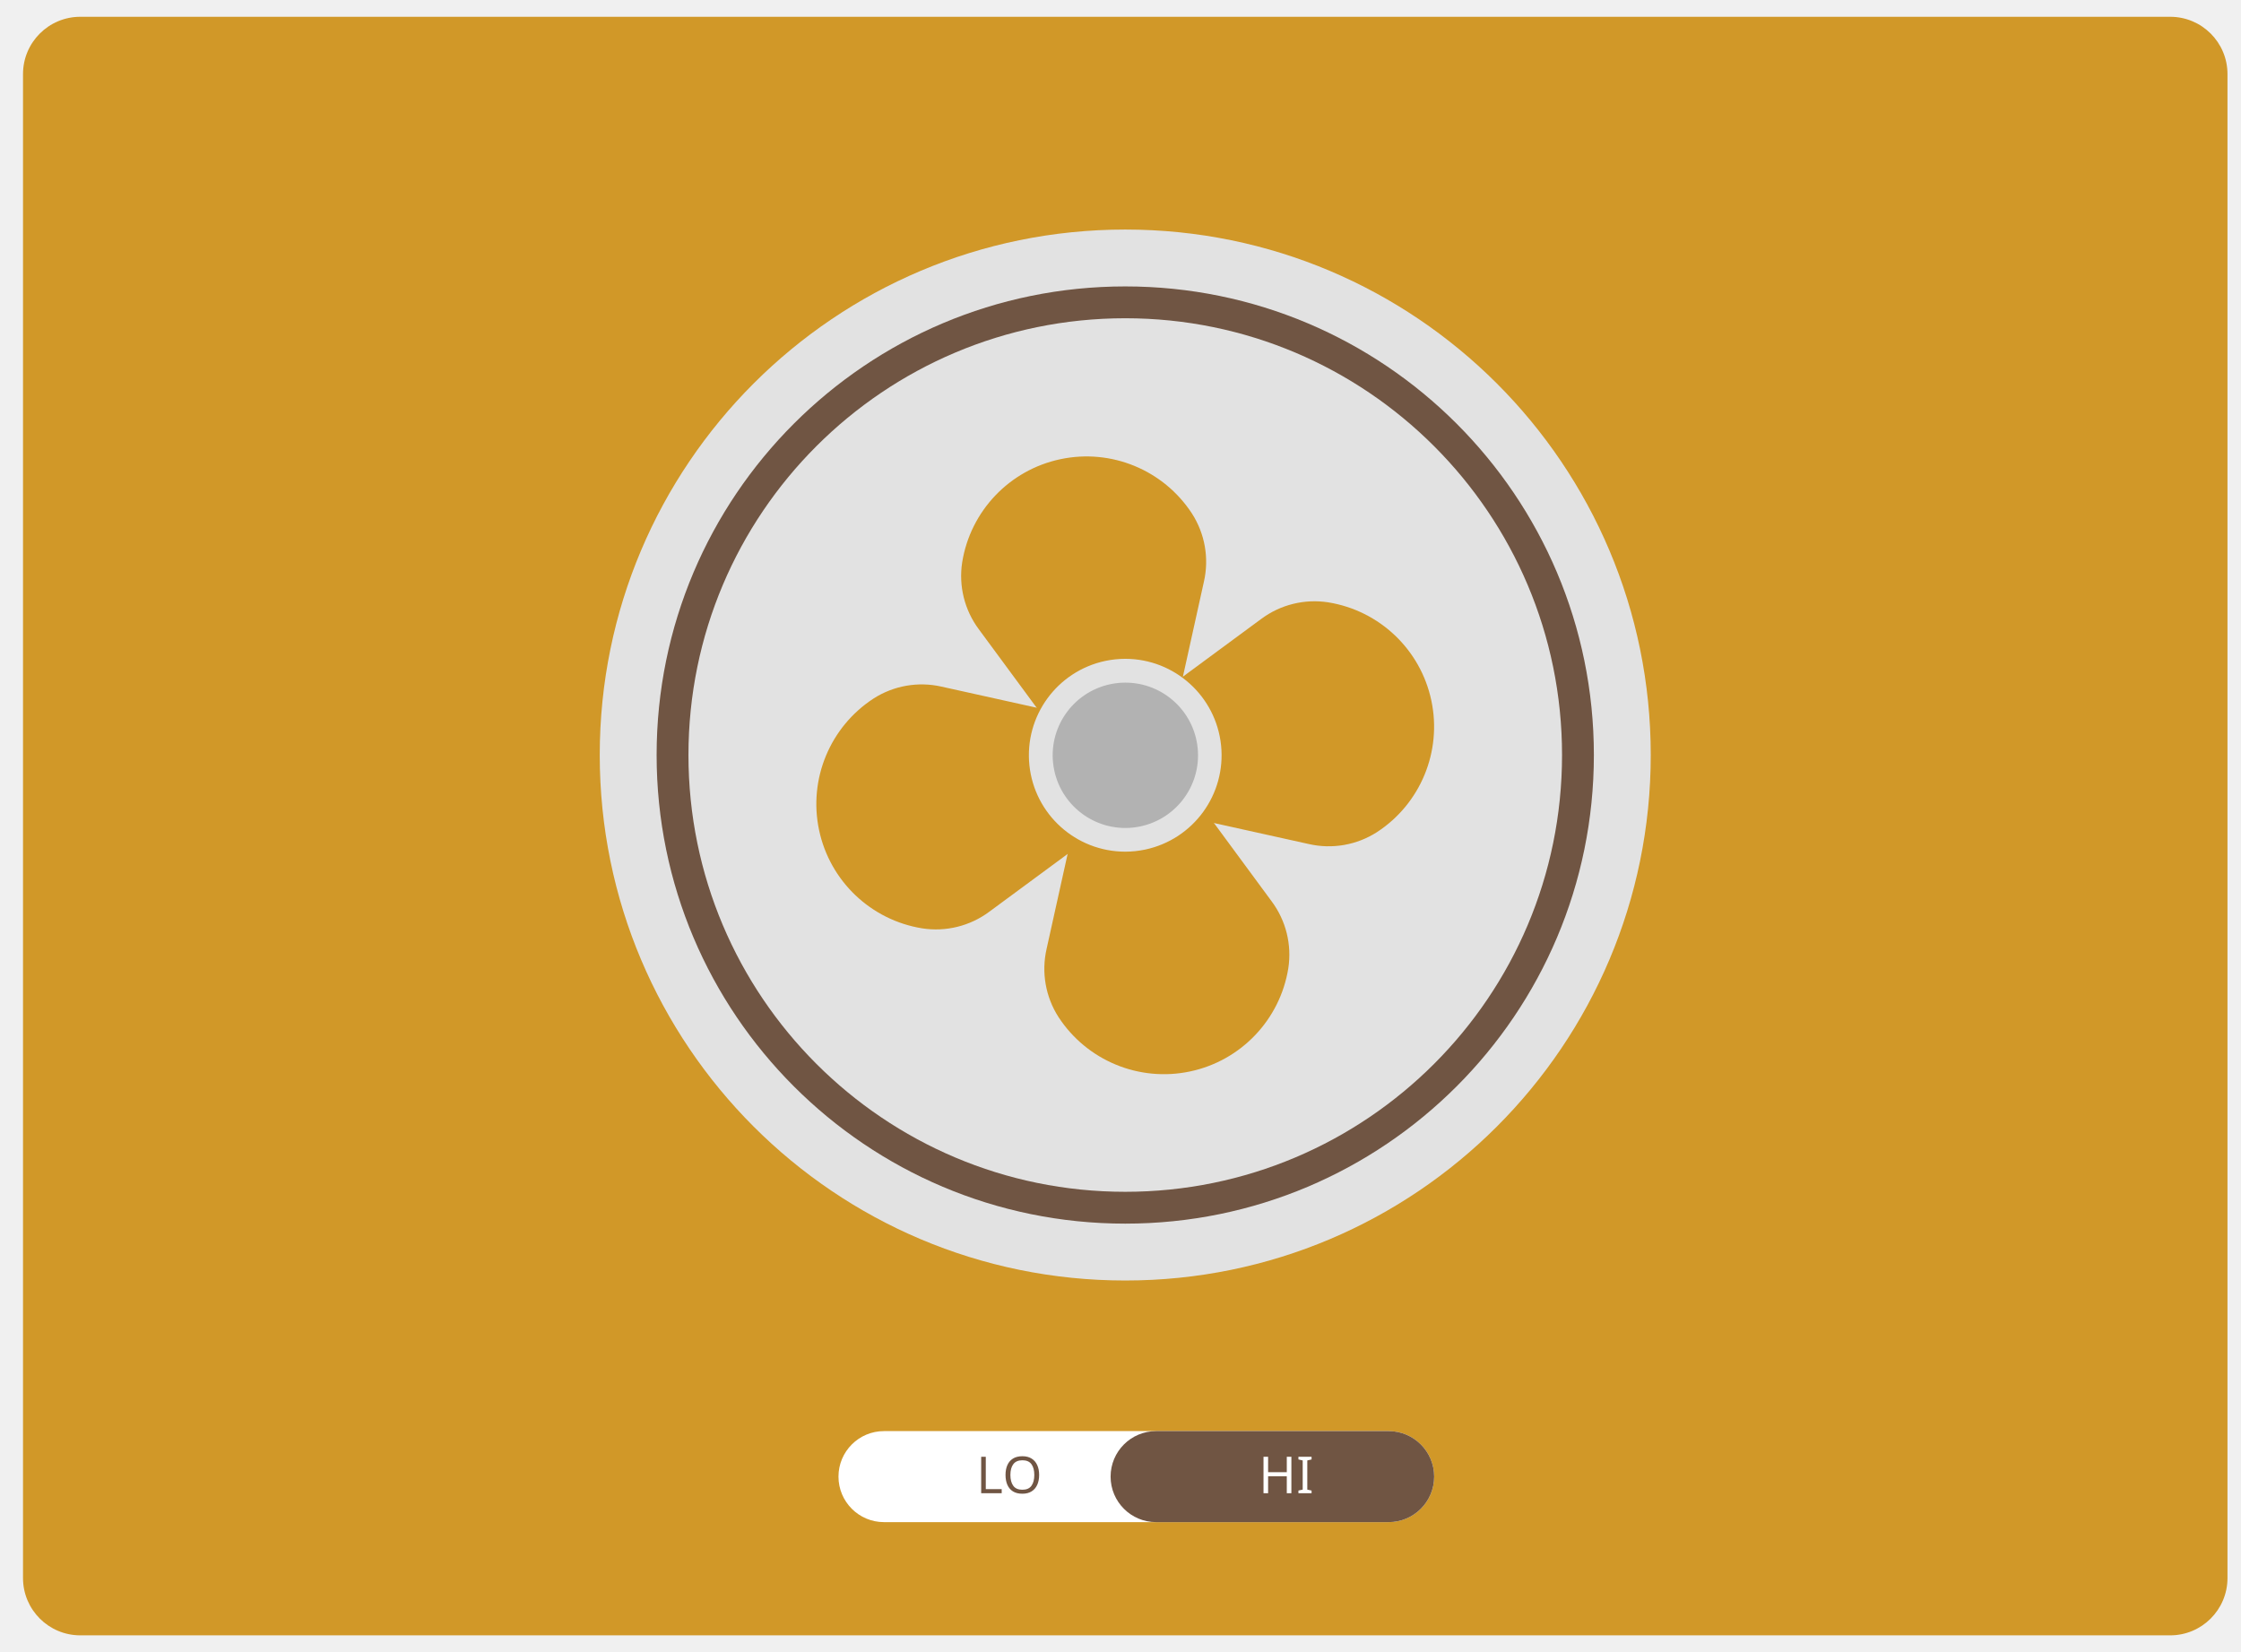
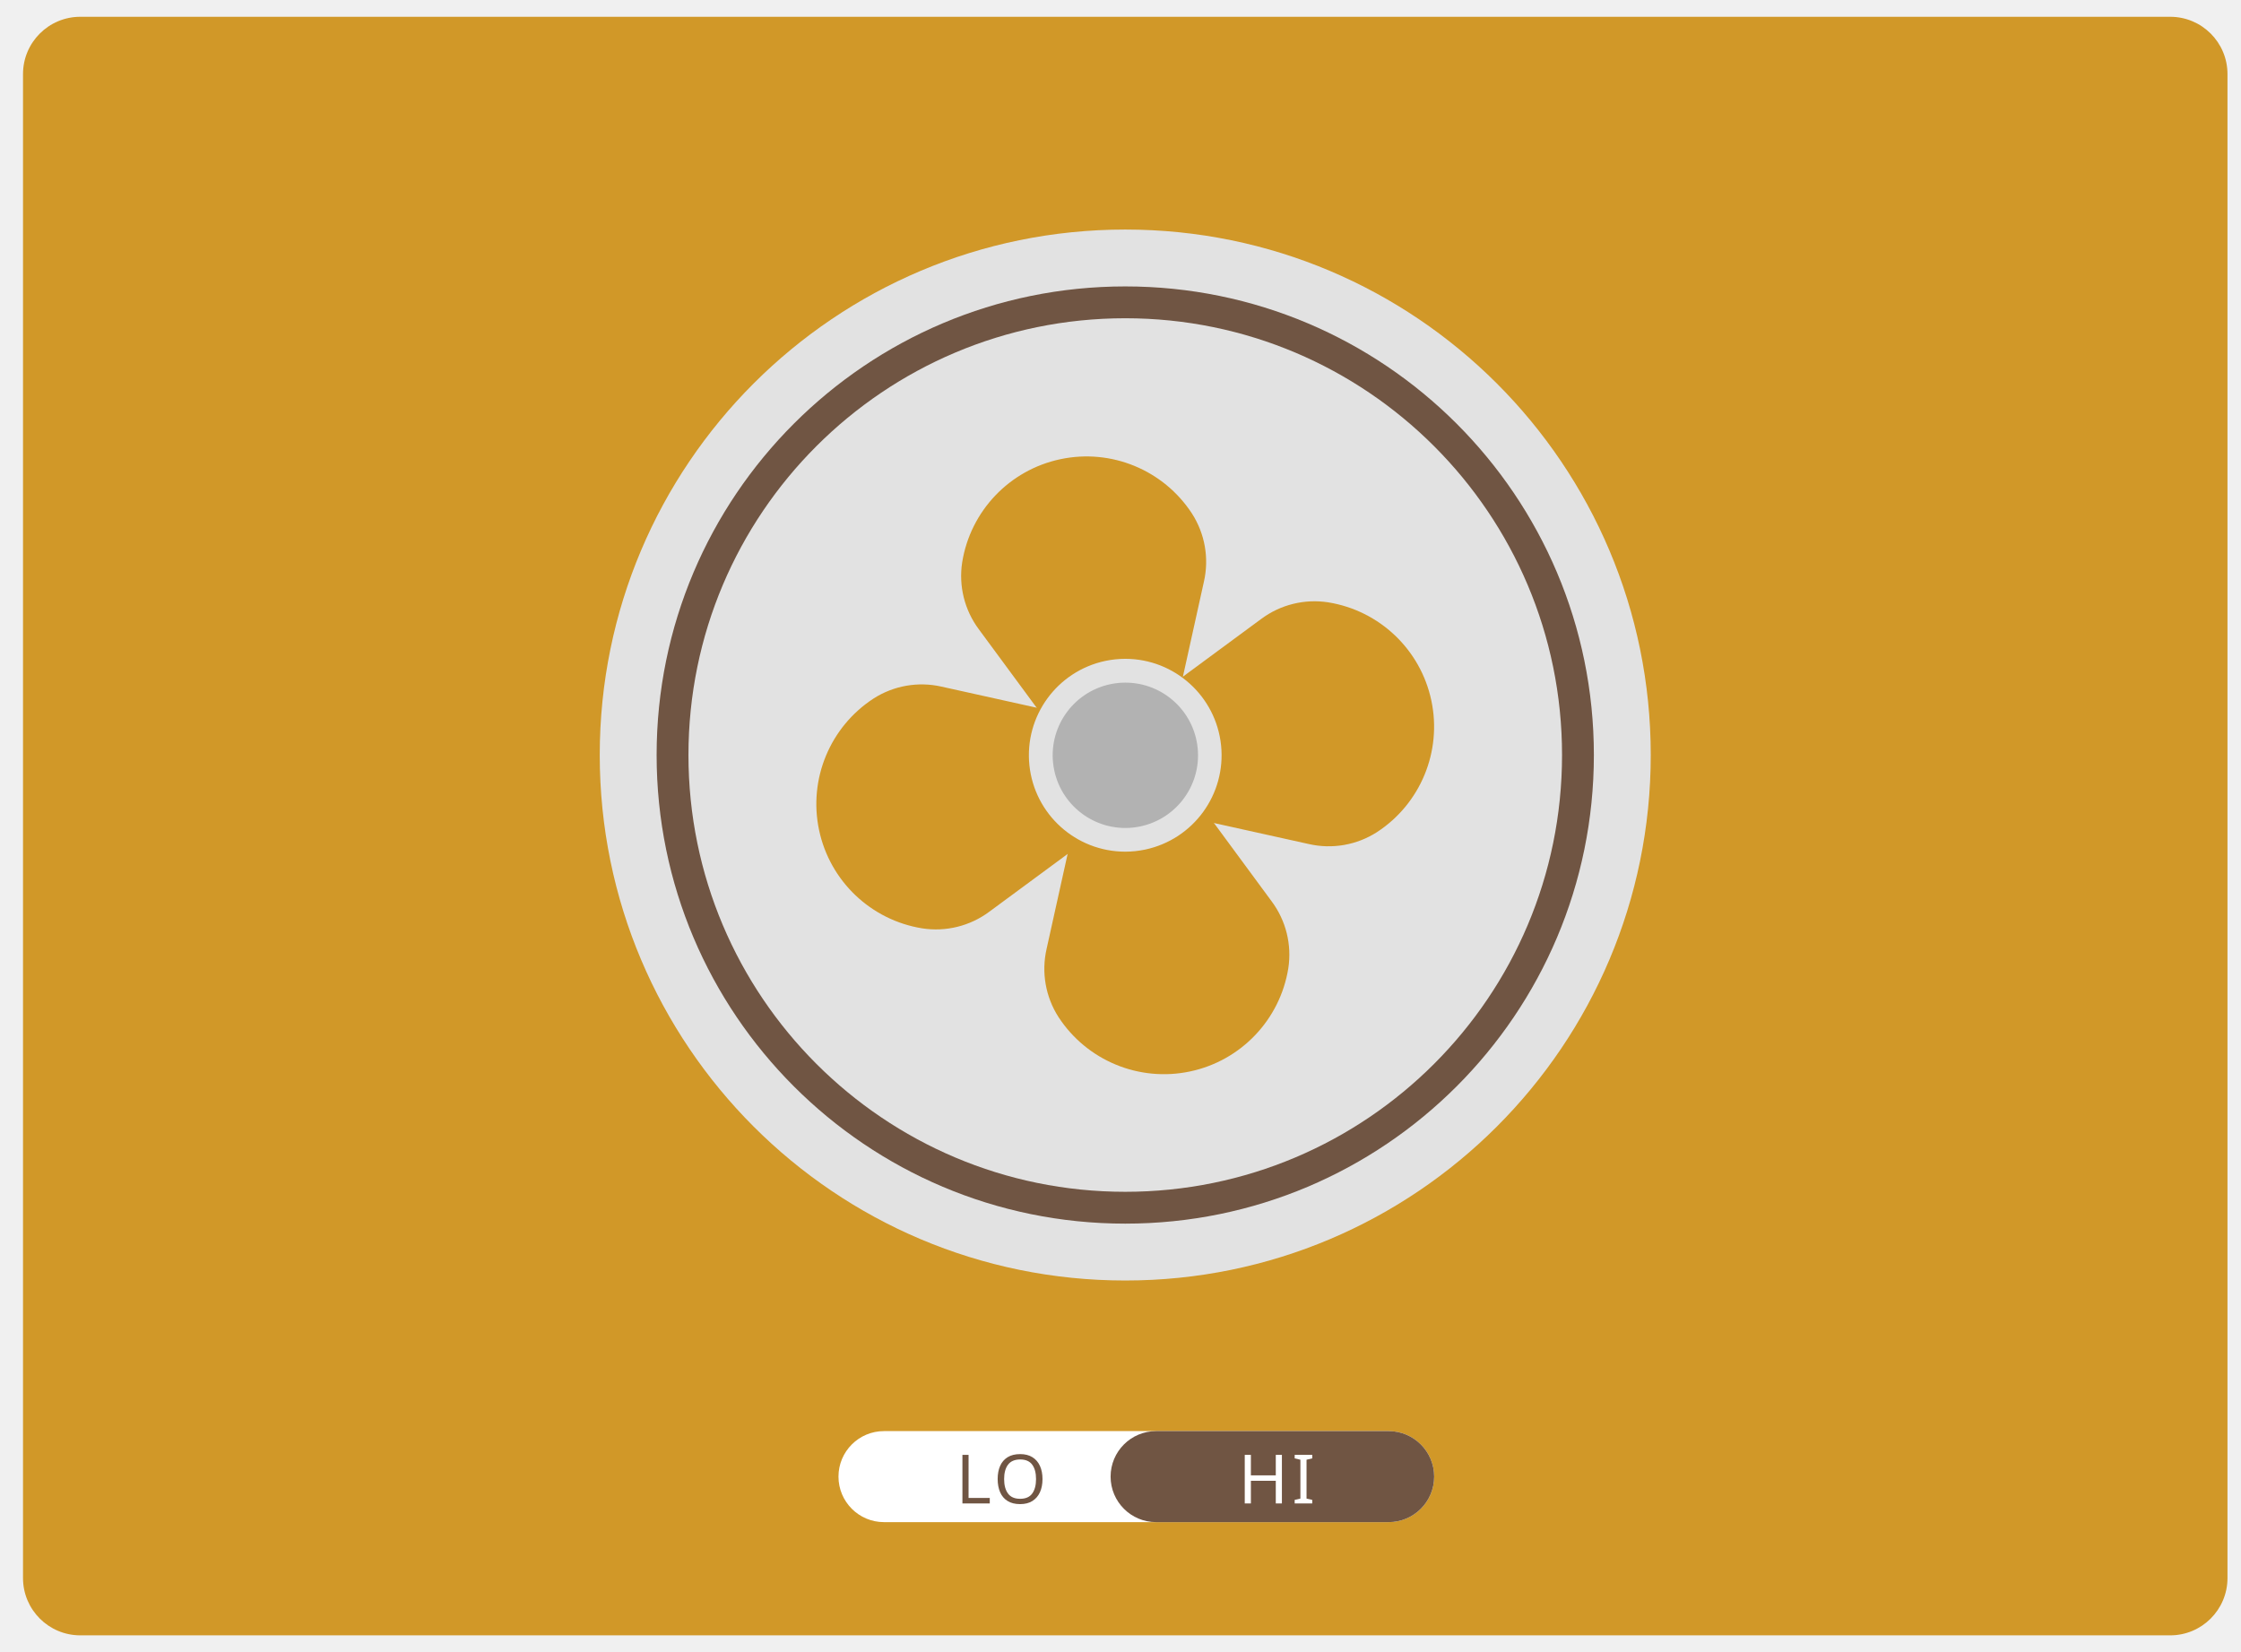
<svg xmlns="http://www.w3.org/2000/svg" id="Layer_1" data-name="Layer 1" viewBox="0 0 1317.64 971.06">
  <defs>
    <style>
-         .heatHiCls-1 {
-             fill: #d19828;
-         }
-         
-         .heatHiCls-2 {
-             fill: #e2e2e2;
-         }
-         
-         .heatHiCls-3,
-         .heatHiCls-6 {
-             fill: #705543;
-         }
-         
-         .heatHiCls-4 {
-             fill: #b2b2b2;
-         }
-         
-         .heatHiCls-5,
-         .heatHiCls-8 {
-             fill: #fff;
-         }
-         
-         .heatHiCls-6,
-         .heatHiCls-8 {
-             font-size: 30px;
-             font-family: HelvNeue Roman for IBM;
-         }
-         
-         .heatHiCls-7 {
-             letter-spacing: -1px;
-         }
+             .heatHiCls-1 {
+                 fill: #d19828;
+             }
+ 
+             .heatHiCls-2 {
+                 fill: #e2e2e2;
+             }
+ 
+             .heatHiCls-3,
+             .heatHiCls-6 {
+                 fill: #705543;
+             }
+ 
+             .heatHiCls-4 {
+                 fill: #b2b2b2;
+             }
+ 
+             .heatHiCls-5,
+             .heatHiCls-8 {
+                 fill: #fff;
+             }
+ 
+             .heatHiCls-6,
+             .heatHiCls-8 {
+                 font-size: 40px;
+                 font-family: HelvNeue Roman for IBM;
+                 weight: 600;
+                 letter-spacing: 2px;
+             }
        </style>
  </defs>
  <rect class="heatHiCls-1" x="13.53" y="9.87" width="1296.16" height="951.7" rx="33.69" ry="33.69" />
  <g id="fan">
    <circle class="heatHiCls-2" cx="661.61" cy="443.95" r="308.98" />
    <circle class="heatHiCls-3" cx="661.61" cy="443.95" r="275.54" />
    <circle class="heatHiCls-2" cx="661.61" cy="443.95" r="256.82" />
    <path class="heatHiCls-1" d="M699.73,630h0a74,74,0,0,1-77.38-32,52.48,52.48,0,0,1-7-40l22.82-103L575.51,370a52.48,52.48,0,0,1-9.77-39.4A74,74,0,0,1,623.49,270h0a74,74,0,0,1,77.38,32,52.48,52.48,0,0,1,7,40L685.09,445,747.71,530a52.48,52.48,0,0,1,9.77,39.4A74,74,0,0,1,699.73,630Z" />
    <path class="heatHiCls-1" d="M481.6,488.12h0a74,74,0,0,1,32-77.38,52.48,52.48,0,0,1,40-7l103,22.82,84.94-62.62a52.48,52.48,0,0,1,39.4-9.77,74,74,0,0,1,60.65,57.75h0a74,74,0,0,1-32,77.38,52.48,52.48,0,0,1-40,7l-103-22.82L581.65,536.1a52.48,52.48,0,0,1-39.4,9.77A74,74,0,0,1,481.6,488.12Z" />
    <path class="heatHiCls-4" d="M661.57,493.79A49.91,49.91,0,0,1,613,454.38a49.69,49.69,0,0,1,38.32-58.91,49.65,49.65,0,0,1,58.91,38.32,49.69,49.69,0,0,1-38.32,58.91A50,50,0,0,1,661.57,493.79Z" />
    <path class="heatHiCls-2" d="M661.65,401.38a42.73,42.73,0,1,1-8.89.94,42.71,42.71,0,0,1,8.89-.94m0-14h0a57,57,0,0,0-11.79,1.24,56.7,56.7,0,0,0,11.7,112.16,57,57,0,0,0,11.79-1.24,56.7,56.7,0,0,0-11.7-112.16h0Z" />
  </g>
  <rect class="heatHiCls-5" x="493" y="841.48" width="350.24" height="53.52" rx="26.76" ry="26.76" />
  <rect class="heatHiCls-3" x="653" y="841.48" width="190.24" height="53.52" rx="26.76" ry="26.76" />
-   <text class="heatHiCls-6" transform="translate(574 878)">
-     <tspan class="heatHiCls-7" x="0" y="0">L</tspan>
-     <tspan x="15.39" y="0">O</tspan>
-   </text>
-   <text class="heatHiCls-8" transform="translate(740 878)">HI</text>
+   <text class="heatHiCls-6" transform="translate(562 884)">LO</text>
+   <text class="heatHiCls-8" transform="translate(728 884)">HI</text>
</svg>
